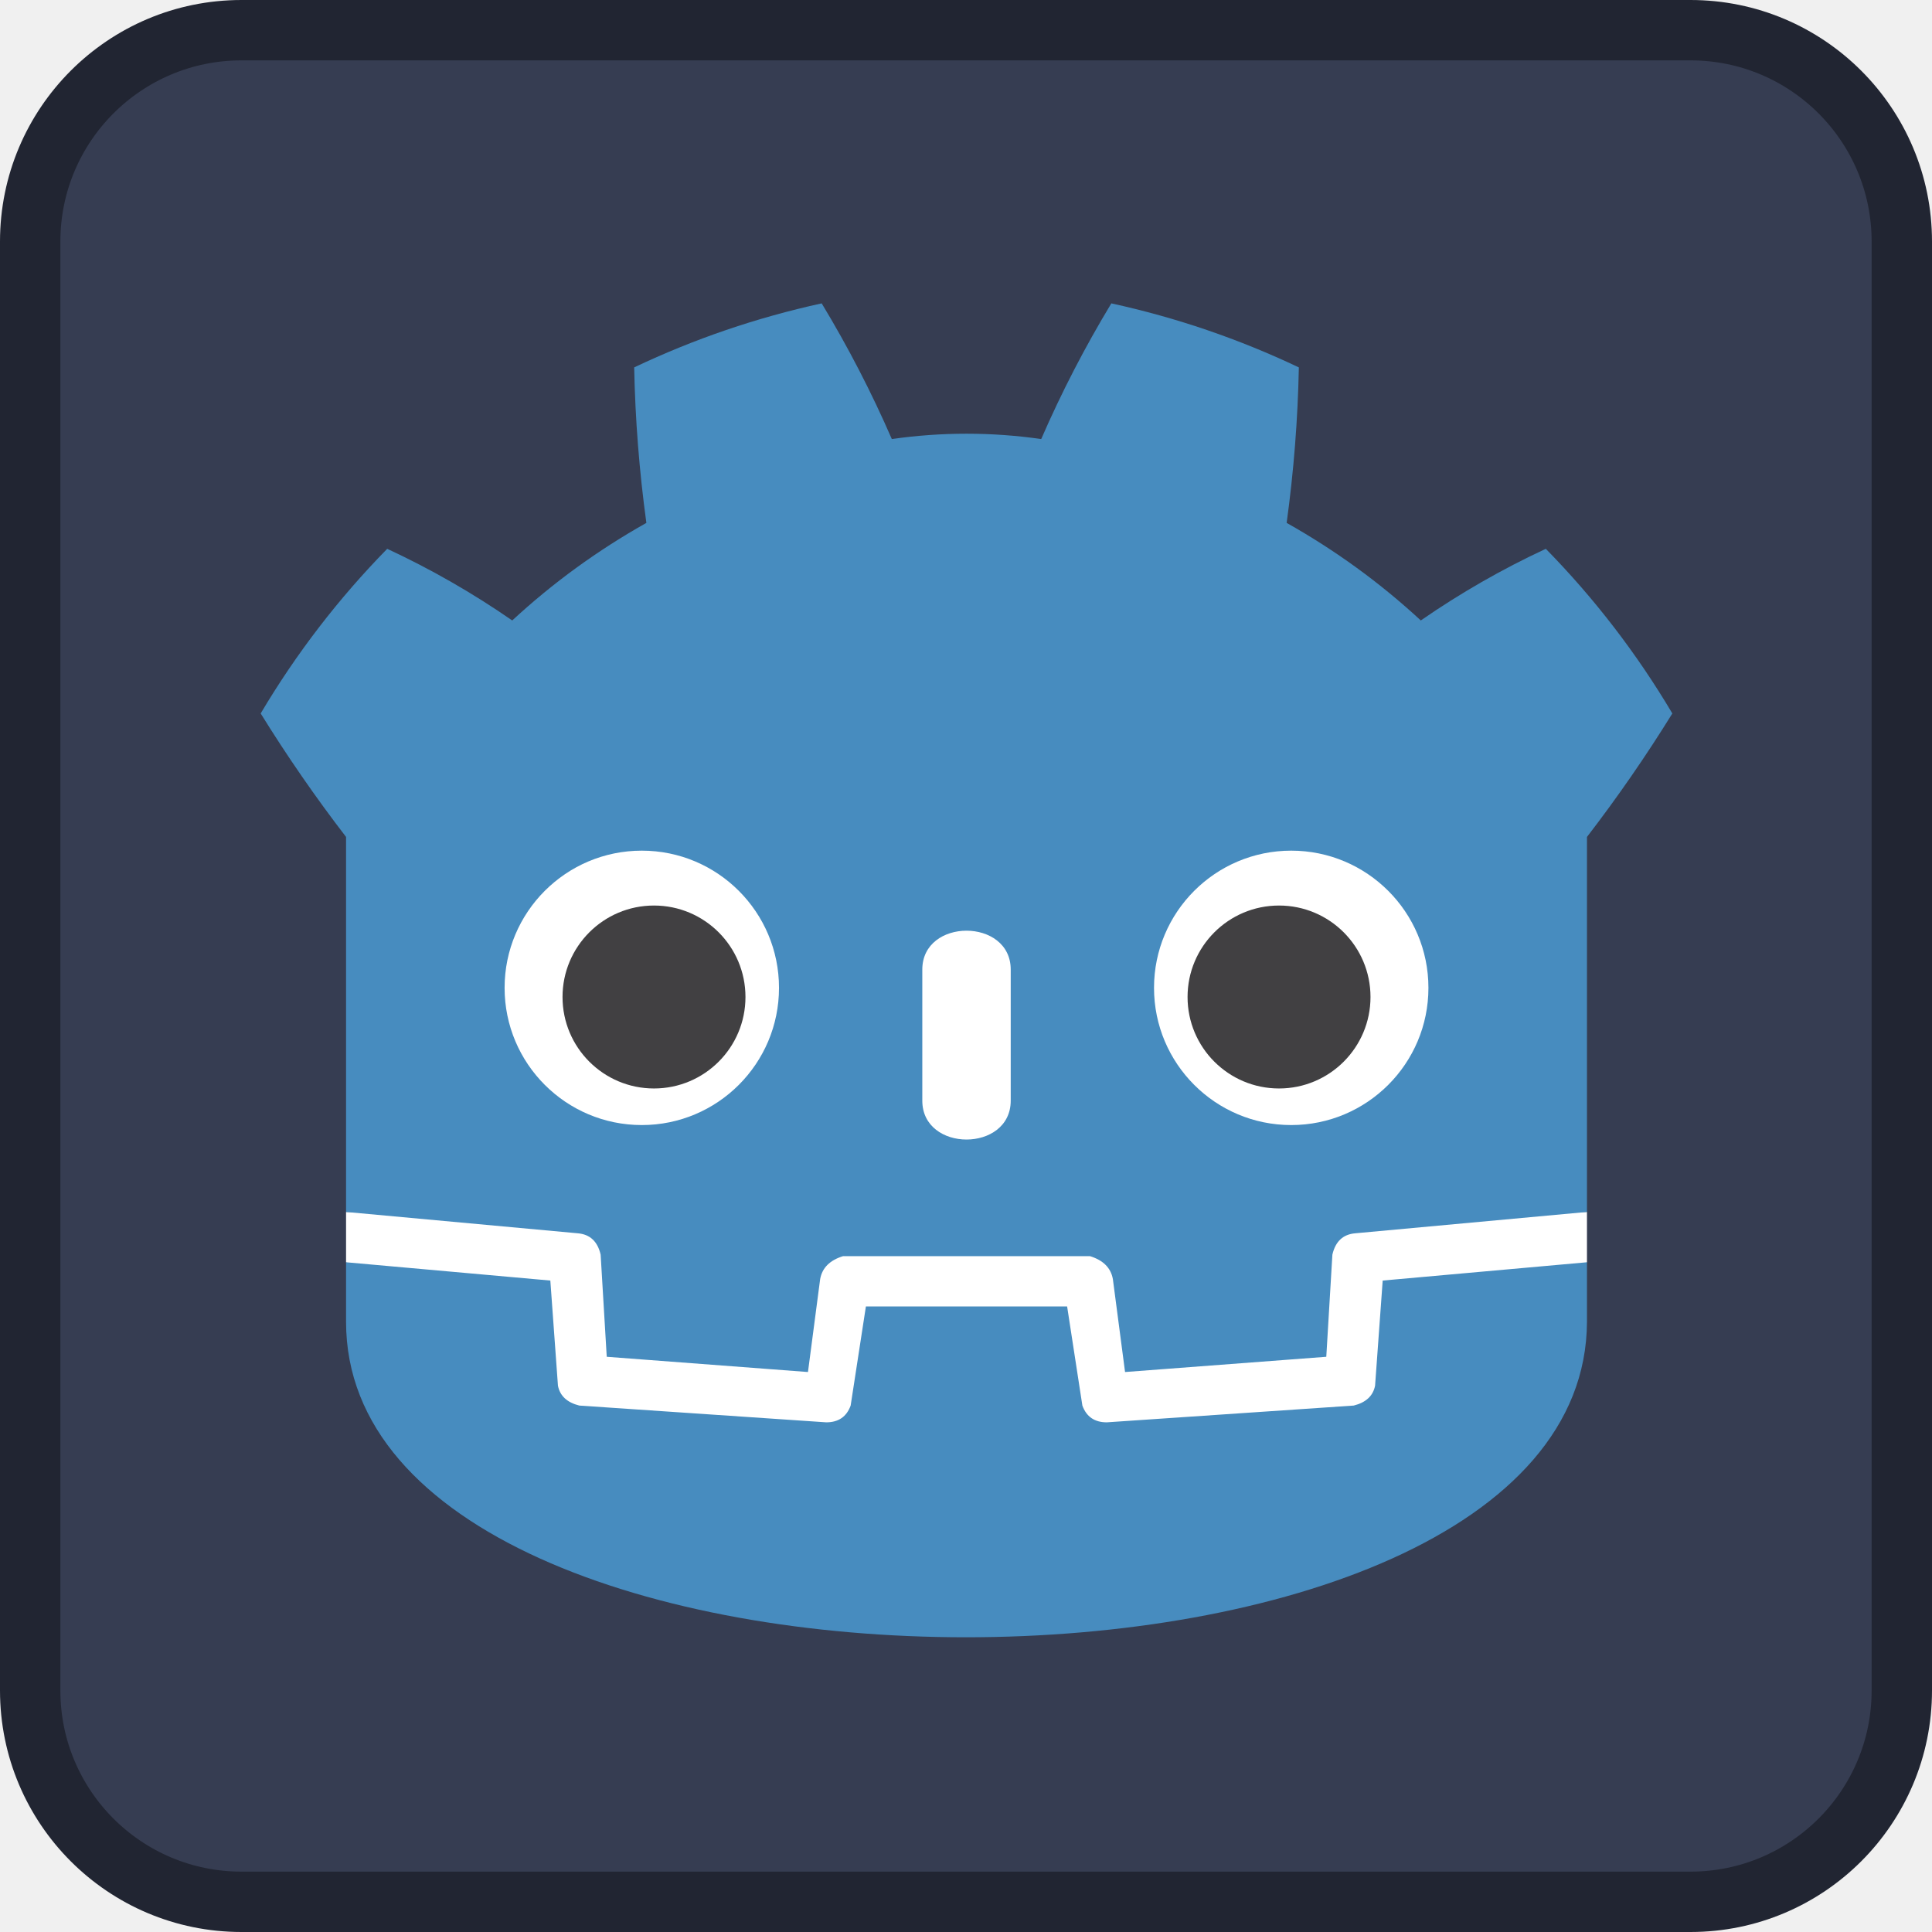
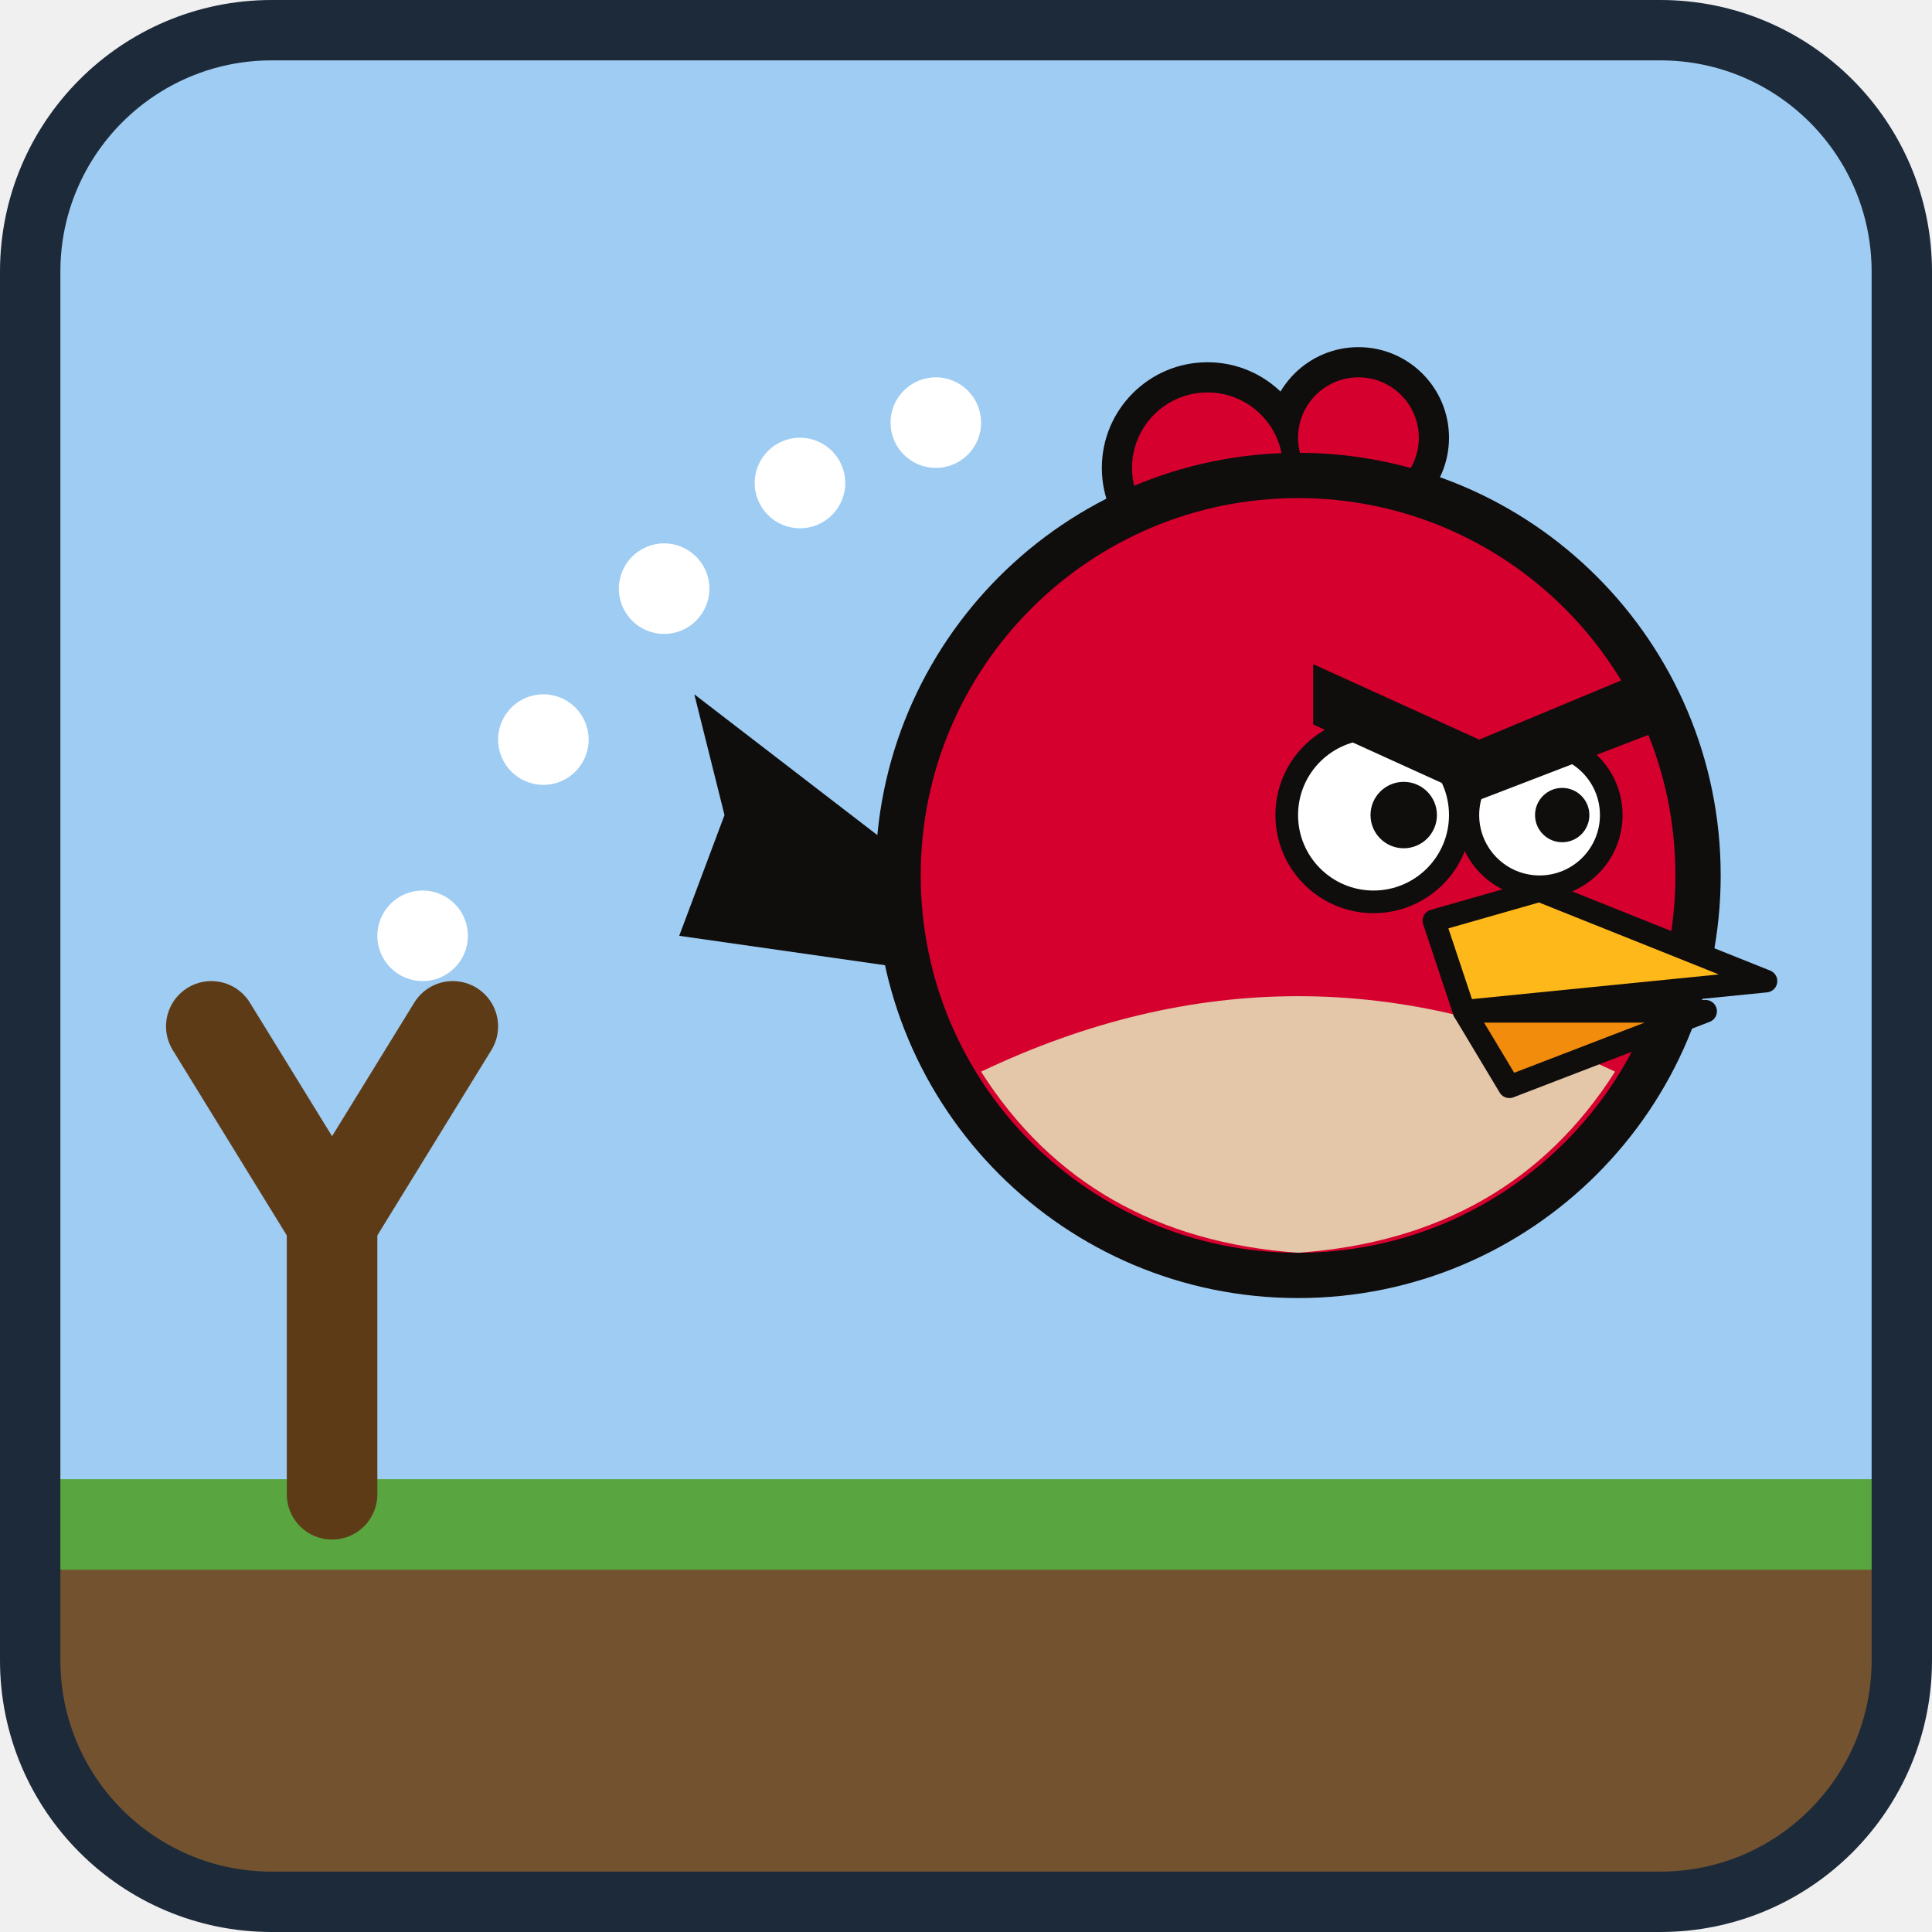
- <svg xmlns="http://www.w3.org/2000/svg" width="128" height="128">
-   <rect width="124" height="124" x="2" y="2" fill="#363d52" stroke="#212532" stroke-width="4" rx="14" />
-   <g fill="#fff" transform="translate(12.322 12.322)scale(.101)">
-     <path d="M105 673v33q407 354 814 0v-33z" />
-     <path fill="#478cbf" d="m105 673 152 14q12 1 15 14l4 67 132 10 8-61q2-11 15-15h162q13 4 15 15l8 61 132-10 4-67q3-13 15-14l152-14V427q30-39 56-81-35-59-83-108-43 20-82 47-40-37-88-64 7-51 8-102-59-28-123-42-26 43-46 89-49-7-98 0-20-46-46-89-64 14-123 42 1 51 8 102-48 27-88 64-39-27-82-47-48 49-83 108 26 42 56 81zm0 33v39c0 276 813 276 814 0v-39l-134 12-5 69q-2 10-14 13l-162 11q-12 0-16-11l-10-65H446l-10 65q-4 11-16 11l-162-11q-12-3-14-13l-5-69z" />
-     <path d="M483 600c0 34 58 34 58 0v-86c0-34-58-34-58 0z" />
-     <circle cx="725" cy="526" r="90" />
-     <circle cx="299" cy="526" r="90" />
+ <svg xmlns="http://www.w3.org/2000/svg" width="128" height="128" viewBox="0 0 128 128">
+   <rect x="2" y="2" width="124" height="124" rx="16" fill="#9eccf2" />
+   <path d="M2 100 H126 V110 Q126 126 110 126 H18 Q2 126 2 110 Z" fill="#73522f" />
+   <rect x="2" y="98" width="124" height="6" fill="#59a640" />
+   <rect x="2" y="2" width="124" height="124" rx="16" fill="none" stroke="#1d2a3a" stroke-width="4" />
+   <g fill="#ffffff">
+     <circle cx="28" cy="62" r="3" />
+     <circle cx="36" cy="49" r="3" />
+     <circle cx="44" cy="39" r="3" />
+     <circle cx="53" cy="32" r="3" />
+     <circle cx="62" cy="28" r="3" />
  </g>
-   <g fill="#414042" transform="translate(12.322 12.322)scale(.101)">
-     <circle cx="307" cy="532" r="60" />
-     <circle cx="717" cy="532" r="60" />
+   <g stroke="#5e3b17" stroke-width="6" stroke-linecap="round" fill="none">
+     <path d="M22 99 V80" />
+     <path d="M22 81 L14 68" />
+     <path d="M22 81 L30 68" />
+   </g>
+   <g transform="translate(86 58)">
+     <path d="M-27 -2 L-40 -12 L-38 -4 L-41 4 L-27 6 Z" fill="#100d0d" />
+     <circle cx="-6" cy="-27" r="7" fill="#100d0d" />
+     <circle cx="4" cy="-29" r="6" fill="#100d0d" />
+     <circle cx="-6" cy="-27" r="5" fill="#d6002e" />
+     <circle cx="4" cy="-29" r="4" fill="#d6002e" />
+     <circle r="28" fill="#100d0d" />
+     <circle r="25" fill="#d6002e" />
+     <path d="M-21 13 Q0 3 21 13 Q14 24 0 25 Q-14 24 -21 13 Z" fill="#e3c7a8" />
+     <circle cx="5" cy="-4" r="6.5" fill="#100d0d" />
+     <circle cx="5" cy="-4" r="5" fill="#ffffff" />
+     <circle cx="7" cy="-4" r="2.2" fill="#100d0d" />
+     <circle cx="16" cy="-4" r="5.5" fill="#100d0d" />
+     <circle cx="16" cy="-4" r="4" fill="#ffffff" />
+     <circle cx="17.5" cy="-4" r="1.8" fill="#100d0d" />
+     <path d="M1 -14 L12 -9 L24 -14 L25 -10 L12 -5 L1 -10 Z" fill="#100d0d" />
+     <path d="M9 3 L16 1 L31 7 L11 9 Z" fill="#ffb81a" stroke="#100d0d" stroke-width="1.5" stroke-linejoin="round" />
+     <path d="M11 9 L27 9 L14 14 Z" fill="#f28c0d" stroke="#100d0d" stroke-width="1.5" stroke-linejoin="round" />
  </g>
</svg>
